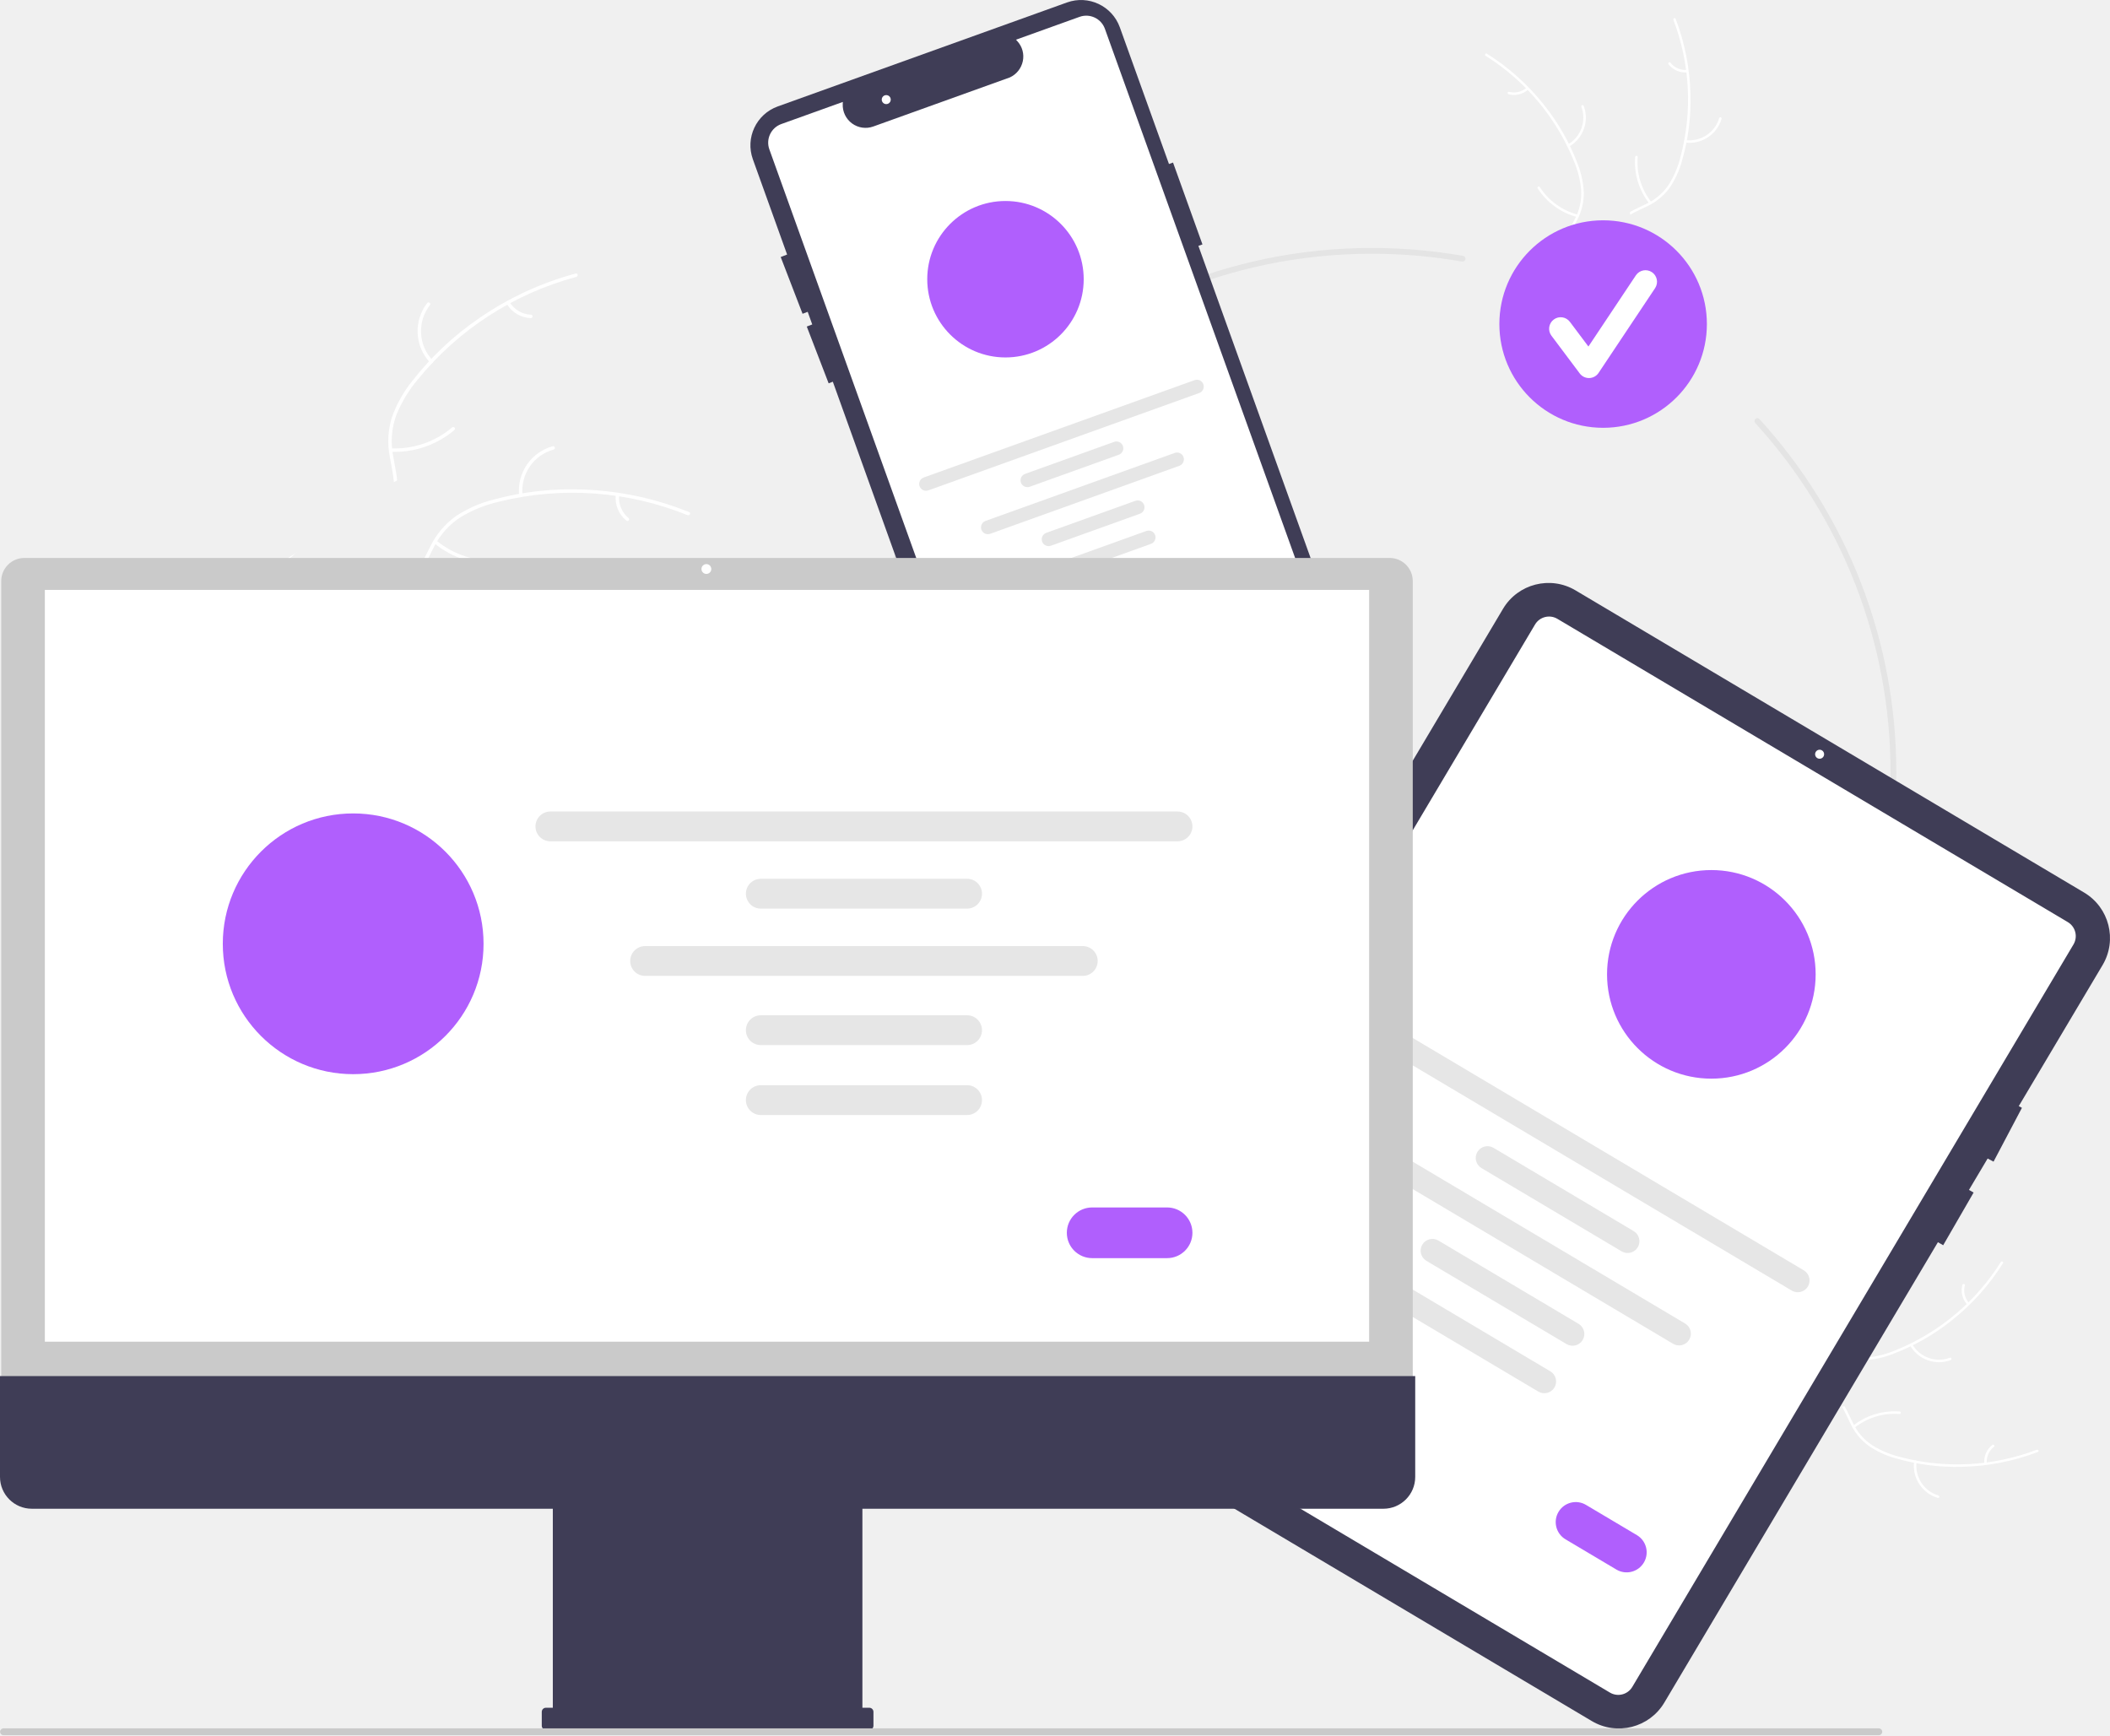
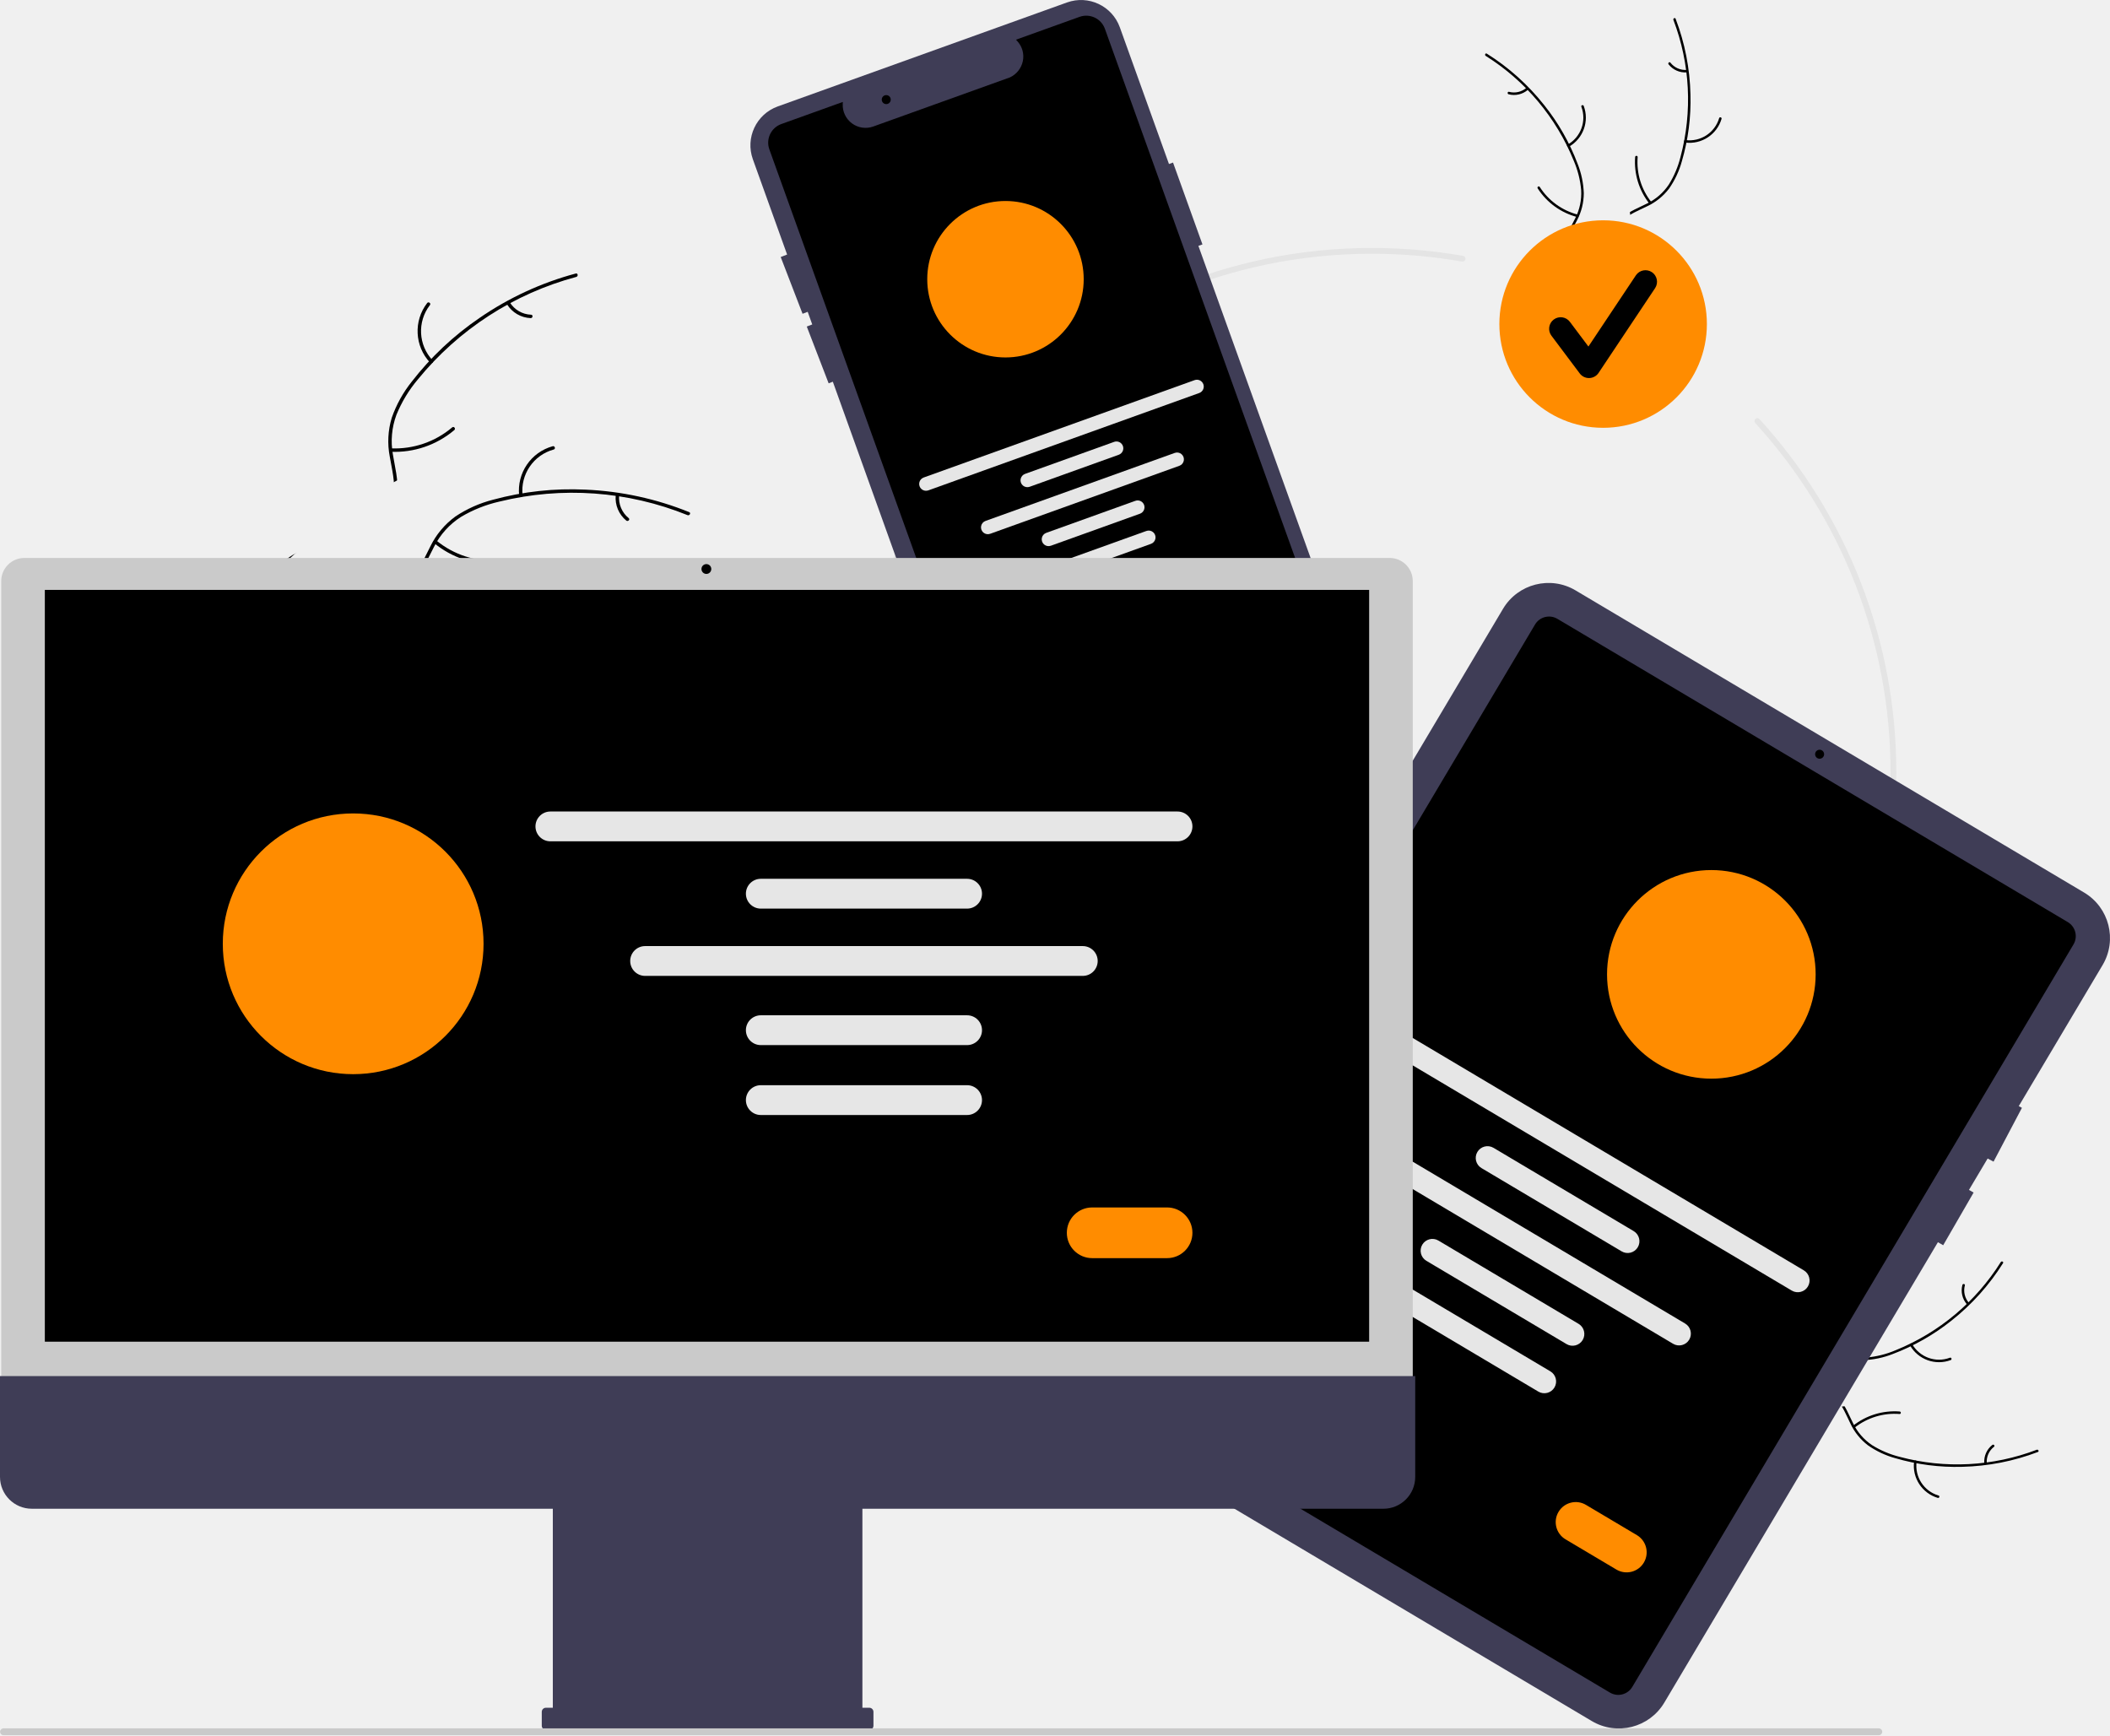
<svg xmlns="http://www.w3.org/2000/svg" id="eda1a55b-53a8-43b5-9383-13f99c95cdad" data-name="Layer 1" width="728.252" height="598.943" viewBox="0 0 728.252 598.943">
  <path d="M828.549,210.725c4.653-18.979.229-41.112-14.804-53.595a90.031,90.031,0,0,1-22.02,57.757c-5.393,6.171-12.034,12.472-12.296,20.663-.163,5.097,2.325,9.992,5.754,13.767,3.429,3.775,7.754,6.6,12.027,9.381l.628,1.107C811.595,245.929,823.896,229.704,828.549,210.725Z" transform="translate(-235.874 -150.5287)" fill="#f0f0f0" />
-   <path d="M813.443,157.407a76.953,76.953,0,0,1,2.45,47.282,33.138,33.138,0,0,1-4.048,9.561,19.006,19.006,0,0,1-7.557,6.554c-2.825,1.429-5.879,2.563-8.308,4.653a11.638,11.638,0,0,0-3.915,8.675c-.117,4.087,1.241,7.972,2.701,11.725,1.621,4.167,3.371,8.47,2.996,13.032-.045.553.815.591.86.039.652-7.938-4.739-14.643-5.594-22.342-.399-3.593.282-7.327,2.939-9.947,2.323-2.291,5.472-3.463,8.344-4.884a20.281,20.281,0,0,0,7.628-6.133,30.636,30.636,0,0,0,4.401-9.37A74.658,74.658,0,0,0,819.326,183.11a78.317,78.317,0,0,0-5.121-26.104c-.197-.516-.958-.112-.763.401Z" transform="translate(-235.874 -150.5287)" fill="#fff" />
-   <path d="M817.533,199.737a11.545,11.545,0,0,0,12.52-8.171c.156-.532-.663-.799-.819-.266a10.691,10.691,0,0,1-11.661,7.577c-.549-.072-.585.789-.039.86Z" transform="translate(-235.874 -150.5287)" fill="#fff" />
-   <path d="M805.816,220.269a22.253,22.253,0,0,1-4.721-15.515c.043-.553-.817-.591-.86-.039A23.146,23.146,0,0,0,805.18,220.85c.345.435.979-.148.636-.581Z" transform="translate(-235.874 -150.5287)" fill="#fff" />
-   <path d="M818.083,174.658a6.535,6.535,0,0,1-5.675-2.5c-.34-.439-.973.145-.636.581a7.323,7.323,0,0,0,6.272,2.779.445.445,0,0,0,.45-.411.433.433,0,0,0-.411-.45Z" transform="translate(-235.874 -150.5287)" fill="#fff" />
+   <path d="M813.443,157.407a76.953,76.953,0,0,1,2.45,47.282,33.138,33.138,0,0,1-4.048,9.561,19.006,19.006,0,0,1-7.557,6.554c-2.825,1.429-5.879,2.563-8.308,4.653a11.638,11.638,0,0,0-3.915,8.675c-.117,4.087,1.241,7.972,2.701,11.725,1.621,4.167,3.371,8.47,2.996,13.032-.045.553.815.591.86.039.652-7.938-4.739-14.643-5.594-22.342-.399-3.593.282-7.327,2.939-9.947,2.323-2.291,5.472-3.463,8.344-4.884a20.281,20.281,0,0,0,7.628-6.133,30.636,30.636,0,0,0,4.401-9.37A74.658,74.658,0,0,0,819.326,183.11a78.317,78.317,0,0,0-5.121-26.104c-.197-.516-.958-.112-.763.401Z" transform="translate(-235.874 -150.5287)" fill="rgb(176, 176, 176);" />
+   <path d="M817.533,199.737a11.545,11.545,0,0,0,12.52-8.171c.156-.532-.663-.799-.819-.266a10.691,10.691,0,0,1-11.661,7.577c-.549-.072-.585.789-.039.86Z" transform="translate(-235.874 -150.5287)" fill="rgb(176, 176, 176);" />
+   <path d="M805.816,220.269a22.253,22.253,0,0,1-4.721-15.515c.043-.553-.817-.591-.86-.039A23.146,23.146,0,0,0,805.18,220.85c.345.435.979-.148.636-.581Z" transform="translate(-235.874 -150.5287)" fill="rgb(176, 176, 176);" />
+   <path d="M818.083,174.658a6.535,6.535,0,0,1-5.675-2.5c-.34-.439-.973.145-.636.581a7.323,7.323,0,0,0,6.272,2.779.445.445,0,0,0,.45-.411.433.433,0,0,0-.411-.45Z" transform="translate(-235.874 -150.5287)" fill="rgb(176, 176, 176);" />
  <path d="M748.735,169.416c.204.28.409.56.611.847a86.065,86.065,0,0,1,7.223,11.948c.166.32.329.647.486.971a90.732,90.732,0,0,1,8.806,32.223,88.112,88.112,0,0,1,.062,13.388c-.441,6.156-1.408,12.796.164,18.568a15.114,15.114,0,0,0,.583,1.778l29.769,11.347c.081-.008.159-.009.24-.017l1.168.507c.033-.229.061-.467.094-.695.019-.133.032-.268.052-.4.011-.089.021-.179.036-.258.004-.03.007-.059.008-.082.015-.08.02-.156.033-.229q.247-1.994.467-3.999c.003-.007.003-.007-.001-.016a129.556,129.556,0,0,0,.007-30.63c-.04-.303-.077-.613-.131-.921a84.079,84.079,0,0,0-2.977-13.394,74.329,74.329,0,0,0-2.609-7.054A61.81,61.81,0,0,0,782.497,186.96c-8.528-9.707-20.066-16.579-32.789-17.484C749.382,169.453,749.063,169.432,748.735,169.416Z" transform="translate(-235.874 -150.5287)" fill="#f0f0f0" />
-   <path d="M748.658,169.819a76.953,76.953,0,0,1,30.424,36.277,33.138,33.138,0,0,1,2.525,10.071,19.006,19.006,0,0,1-2.088,9.783c-1.395,2.841-3.151,5.586-3.832,8.717a11.638,11.638,0,0,0,2.097,9.284c2.367,3.334,5.79,5.618,9.216,7.735,3.803,2.351,7.791,4.733,10.239,8.601.297.469,1.007-.019.71-.487-4.259-6.73-12.6-8.838-17.918-14.471-2.482-2.628-4.186-6.02-3.642-9.711.476-3.227,2.284-6.059,3.722-8.924a20.281,20.281,0,0,0,2.398-9.489,30.636,30.636,0,0,0-2.128-10.131,74.658,74.658,0,0,0-11.549-20.275,78.317,78.317,0,0,0-19.805-17.759c-.468-.294-.833.487-.368.779Z" transform="translate(-235.874 -150.5287)" fill="#fff" />
-   <path d="M777.409,201.155a11.545,11.545,0,0,0,5.077-14.062c-.196-.518-1.011-.238-.814.281a10.691,10.691,0,0,1-4.749,13.071c-.482.273.007.982.487.71Z" transform="translate(-235.874 -150.5287)" fill="#fff" />
-   <path d="M780.415,224.603a22.253,22.253,0,0,1-13.11-9.545c-.298-.468-1.008.02-.71.487a23.146,23.146,0,0,0,13.663,9.905c.538.139.693-.708.158-.847Z" transform="translate(-235.874 -150.5287)" fill="#fff" />
-   <path d="M762.749,180.8a6.535,6.535,0,0,1-6.036,1.421c-.535-.146-.69.702-.158.847a7.323,7.323,0,0,0,6.681-1.557.445.445,0,0,0,.112-.599.433.433,0,0,0-.599-.112Z" transform="translate(-235.874 -150.5287)" fill="#fff" />
+   <path d="M748.658,169.819a76.953,76.953,0,0,1,30.424,36.277,33.138,33.138,0,0,1,2.525,10.071,19.006,19.006,0,0,1-2.088,9.783c-1.395,2.841-3.151,5.586-3.832,8.717a11.638,11.638,0,0,0,2.097,9.284c2.367,3.334,5.79,5.618,9.216,7.735,3.803,2.351,7.791,4.733,10.239,8.601.297.469,1.007-.019.71-.487-4.259-6.73-12.6-8.838-17.918-14.471-2.482-2.628-4.186-6.02-3.642-9.711.476-3.227,2.284-6.059,3.722-8.924a20.281,20.281,0,0,0,2.398-9.489,30.636,30.636,0,0,0-2.128-10.131,74.658,74.658,0,0,0-11.549-20.275,78.317,78.317,0,0,0-19.805-17.759c-.468-.294-.833.487-.368.779Z" transform="translate(-235.874 -150.5287)" fill="rgb(176, 176, 176);" />
+   <path d="M777.409,201.155a11.545,11.545,0,0,0,5.077-14.062c-.196-.518-1.011-.238-.814.281a10.691,10.691,0,0,1-4.749,13.071c-.482.273.007.982.487.71Z" transform="translate(-235.874 -150.5287)" fill="rgb(176, 176, 176);" />
+   <path d="M780.415,224.603a22.253,22.253,0,0,1-13.11-9.545c-.298-.468-1.008.02-.71.487a23.146,23.146,0,0,0,13.663,9.905c.538.139.693-.708.158-.847Z" transform="translate(-235.874 -150.5287)" fill="rgb(176, 176, 176);" />
+   <path d="M762.749,180.8a6.535,6.535,0,0,1-6.036,1.421c-.535-.146-.69.702-.158.847a7.323,7.323,0,0,0,6.681-1.557.445.445,0,0,0,.112-.599.433.433,0,0,0-.599-.112Z" transform="translate(-235.874 -150.5287)" fill="rgb(176, 176, 176);" />
  <path d="M709.374,598.115c-99.804,0-181-81.196-181-181s81.196-181,181-181a182.729,182.729,0,0,1,31.477,2.728 1.0 1,0,1,1-.345,1.97A180.782,180.782,0,0,0,709.374,238.115c-98.701,0-179,80.299-179,179s80.299,179,179,179,179-80.299,179-179a178.548,178.548,0,0,0-46.695-120.569,1,1,0,0,1,1.478-1.348,180.544,180.544,0,0,1,47.217,121.916C890.374,516.919,809.178,598.115,709.374,598.115Z" transform="translate(-235.874 -150.5287)" fill="#e4e4e4" />
-   <circle cx="553.307" cy="111.852" r="35.811" fill="#b05ffd" />
-   <path d="M784.296,281.019a3.982,3.982,0,0,1-3.186-1.594l-9.77-13.027a3.983,3.983,0,1,1,6.374-4.78l6.392,8.522,16.416-24.624a3.984,3.984,0,0,1,6.629,4.419l-19.54,29.309a3.985,3.985,0,0,1-3.204,1.773C784.37,281.018,784.333,281.019,784.296,281.019Z" transform="translate(-235.874 -150.5287)" fill="#fff" />
+   <circle cx="553.307" cy="111.852" r="35.811" fill="darkorange" />
+   <path d="M784.296,281.019a3.982,3.982,0,0,1-3.186-1.594l-9.77-13.027a3.983,3.983,0,1,1,6.374-4.78l6.392,8.522,16.416-24.624a3.984,3.984,0,0,1,6.629,4.419l-19.54,29.309a3.985,3.985,0,0,1-3.204,1.773C784.37,281.018,784.333,281.019,784.296,281.019Z" transform="translate(-235.874 -150.5287)" fill="rgb(176, 176, 176);" />
  <path d="M704.717,389.026,649.494,235.396l1.4-.503-10.156-28.257-1.4.504-16.956-47.169a14.255,14.255,0,0,0-18.237-8.593l-99.833,35.885a14.256,14.256,0,0,0-8.594,18.237l11.822,32.889-2.213.852,7.547,19.597,1.771-.682,1.567,4.359-1.885.726,7.547,19.597,1.444-.556,54.736,152.274a14.23,14.23,0,0,0,18.238,8.594l99.832-35.885A14.273,14.273,0,0,0,704.717,389.026Z" transform="translate(-235.874 -150.5287)" fill="#3f3d56" />
-   <path d="M591.041,438.086a6.845,6.845,0,0,1-6.424-4.524L501.412,202.087a6.831,6.831,0,0,1,4.118-8.739l21.241-7.635-.032.743a7.874,7.874,0,0,0,10.53,7.742L584.41,177.254a7.974,7.974,0,0,0,4.488-5.636,7.808,7.808,0,0,0-1.861-6.835l-.498-.553,21.941-7.887a6.84,6.84,0,0,1,8.739,4.118L696.604,381.306a18.147,18.147,0,0,1-10.927,23.188L593.356,437.68A6.842,6.842,0,0,1,591.041,438.086Z" transform="translate(-235.874 -150.5287)" fill="#fff" />
-   <circle cx="347.033" cy="96.377" r="27" fill="#b05ffd" />
+   <path d="M591.041,438.086a6.845,6.845,0,0,1-6.424-4.524L501.412,202.087a6.831,6.831,0,0,1,4.118-8.739l21.241-7.635-.032.743a7.874,7.874,0,0,0,10.53,7.742L584.41,177.254a7.974,7.974,0,0,0,4.488-5.636,7.808,7.808,0,0,0-1.861-6.835l-.498-.553,21.941-7.887a6.84,6.84,0,0,1,8.739,4.118L696.604,381.306a18.147,18.147,0,0,1-10.927,23.188L593.356,437.68A6.842,6.842,0,0,1,591.041,438.086Z" transform="translate(-235.874 -150.5287)" fill="rgb(176, 176, 176);" />
+   <circle cx="347.033" cy="96.377" r="27" fill="darkorange" />
  <path d="M649.813,286.17l-93.502,33.61a2.362,2.362,0,1,1-1.598-4.445l93.502-33.61a2.362,2.362,0,0,1,1.598,4.445Z" transform="translate(-235.874 -150.5287)" fill="#e6e6e6" />
  <path d="M622.046,307.48l-30.756,11.055a2.362,2.362,0,1,1-1.598-4.445l30.756-11.055a2.362,2.362,0,0,1,1.598,4.445Z" transform="translate(-235.874 -150.5287)" fill="#e6e6e6" />
  <path d="M629.361,327.831l-30.756,11.055a2.362,2.362,0,1,1-1.598-4.445L627.763,323.386a2.362,2.362,0,0,1,1.598,4.445Z" transform="translate(-235.874 -150.5287)" fill="#e6e6e6" />
  <path d="M633.108,338.255,602.352,349.31a2.362,2.362,0,1,1-1.598-4.445l30.756-11.055a2.362,2.362,0,1,1,1.598,4.445Z" transform="translate(-235.874 -150.5287)" fill="#e6e6e6" />
  <path d="M642.901,311.313l-65.253,23.456a2.362,2.362,0,1,1-1.598-4.445l65.253-23.456a2.362,2.362,0,1,1,1.598,4.445Z" transform="translate(-235.874 -150.5287)" fill="#e6e6e6" />
-   <path d="M629.758,363.558l-11.167,4.014a4.016,4.016,0,0,1-2.717-7.559l11.167-4.014a4.016,4.016,0,0,1,2.717,7.559Z" transform="translate(-235.874 -150.5287)" fill="#b05ffd" />
-   <circle cx="305.882" cy="34.38" r="1.553" fill="#fff" />
+   <path d="M629.758,363.558l-11.167,4.014a4.016,4.016,0,0,1-2.717-7.559l11.167-4.014a4.016,4.016,0,0,1,2.717,7.559Z" transform="translate(-235.874 -150.5287)" fill="darkorange" />
+   <circle cx="305.882" cy="34.38" r="1.553" fill="rgb(176, 176, 176);" />
  <path d="M363.157,272.252c17.406-20.488,45.647-33.401,71.684-26.706a123.863,123.863,0,0,0-46.635,71.113c-2.531,10.987-4.202,23.471-13.122,30.366-5.55,4.291-13.014,5.464-19.986,4.685-6.972-.779-13.608-3.323-20.155-5.845l-1.741.193C337.581,319.535,345.752,292.741,363.157,272.252Z" transform="translate(-235.874 -150.5287)" fill="#f0f0f0" />
-   <path d="M434.775,246.107a105.87,105.87,0,0,0-54.686,35.389,45.591,45.591,0,0,0-7.395,12.221,26.149,26.149,0,0,0-1.213,13.708c.685,4.301,1.883,8.62,1.511,13.013a16.011,16.011,0,0,1-6.514,11.358c-4.461,3.426-9.887,5.044-15.248,6.442-5.953,1.552-12.16,3.07-16.944,7.166-.58.496-1.316-.432-.737-.928,8.323-7.127,20.144-6.522,29.417-11.776,4.327-2.452,7.941-6.222,8.719-11.295.681-4.436-.551-8.892-1.282-13.24a27.903,27.903,0,0,1,.687-13.448,42.148,42.148,0,0,1,6.898-12.46,102.712,102.712,0,0,1,23.391-21.986A107.747,107.747,0,0,1,434.607,244.933c.735-.197.898.978.168,1.173Z" transform="translate(-235.874 -150.5287)" fill="#fff" />
-   <path d="M384.289,275.674a15.884,15.884,0,0,1-.985-20.544c.467-.602,1.425.095.957.699a14.708,14.708,0,0,0,.955,19.109c.524.554-.407,1.288-.928.737Z" transform="translate(-235.874 -150.5287)" fill="#fff" />
-   <path d="M370.846,305.29A30.615,30.615,0,0,0,391.948,298.044c.581-.494,1.318.434.737.928a31.844,31.844,0,0,1-21.974,7.495c-.763-.034-.624-1.211.135-1.177Z" transform="translate(-235.874 -150.5287)" fill="#fff" />
-   <path d="M411.802,254.842a8.991,8.991,0,0,0,7.362,4.311c.763.025.623,1.202-.135,1.177a10.075,10.075,0,0,1-8.155-4.751.612.612,0,0,1,.095-.832.595.595,0,0,1,.832.095Z" transform="translate(-235.874 -150.5287)" fill="#fff" />
+   <path d="M434.775,246.107a105.87,105.87,0,0,0-54.686,35.389,45.591,45.591,0,0,0-7.395,12.221,26.149,26.149,0,0,0-1.213,13.708c.685,4.301,1.883,8.62,1.511,13.013a16.011,16.011,0,0,1-6.514,11.358c-4.461,3.426-9.887,5.044-15.248,6.442-5.953,1.552-12.16,3.07-16.944,7.166-.58.496-1.316-.432-.737-.928,8.323-7.127,20.144-6.522,29.417-11.776,4.327-2.452,7.941-6.222,8.719-11.295.681-4.436-.551-8.892-1.282-13.24a27.903,27.903,0,0,1,.687-13.448,42.148,42.148,0,0,1,6.898-12.46,102.712,102.712,0,0,1,23.391-21.986A107.747,107.747,0,0,1,434.607,244.933c.735-.197.898.978.168,1.173Z" transform="translate(-235.874 -150.5287)" fill="rgb(176, 176, 176);" />
+   <path d="M384.289,275.674a15.884,15.884,0,0,1-.985-20.544c.467-.602,1.425.095.957.699a14.708,14.708,0,0,0,.955,19.109c.524.554-.407,1.288-.928.737Z" transform="translate(-235.874 -150.5287)" fill="rgb(176, 176, 176);" />
+   <path d="M370.846,305.29A30.615,30.615,0,0,0,391.948,298.044c.581-.494,1.318.434.737.928a31.844,31.844,0,0,1-21.974,7.495c-.763-.034-.624-1.211.135-1.177Z" transform="translate(-235.874 -150.5287)" fill="rgb(176, 176, 176);" />
+   <path d="M411.802,254.842a8.991,8.991,0,0,0,7.362,4.311c.763.025.623,1.202-.135,1.177a10.075,10.075,0,0,1-8.155-4.751.612.612,0,0,1,.095-.832.595.595,0,0,1,.832.095Z" transform="translate(-235.874 -150.5287)" fill="rgb(176, 176, 176);" />
  <path d="M473.557,327.924c-.477-.002-.954-.004-1.437.002a118.406,118.406,0,0,0-19.142,1.581c-.49.073-.986.154-1.474.241a124.827,124.827,0,0,0-43.022,16.163,121.222,121.222,0,0,0-14.975,10.724c-6.508,5.454-13.13,11.886-20.832,14.787a20.794,20.794,0,0,1-2.452.784L333.573,348.168c-.056-.096-.118-.185-.174-.281l-1.507-.893c.229-.221.471-.445.7-.665.132-.129.273-.252.405-.38.091-.084.182-.168.259-.249.03-.028.061-.056.085-.076.077-.081.157-.148.229-.221q2.024-1.883,4.082-3.745c.005-.008.005-.008.019-.011,10.477-9.428,21.834-18.064,34.14-24.703.37-.2.746-.408,1.133-.596a115.674,115.674,0,0,1,17.332-7.48,102.264,102.264,0,0,1,9.967-2.779,85.037,85.037,0,0,1,26.536-1.658c17.697,1.681,34.66,9.004,45.927,22.457C472.994,327.233,473.274,327.572,473.557,327.924Z" transform="translate(-235.874 -150.5287)" fill="#f0f0f0" />
-   <path d="M473.169,328.336a105.87,105.87,0,0,0-64.97-4.669,45.591,45.591,0,0,0-13.263,5.305,26.149,26.149,0,0,0-9.222,10.215c-2.043,3.846-3.686,8.017-6.628,11.299a16.011,16.011,0,0,1-12.04,5.147c-5.624.049-10.931-1.926-16.053-4.037-5.687-2.344-11.558-4.87-17.844-4.479-.762.047-.79-1.137-.03-1.184,10.936-.679,20.011,6.921,30.578,8.308,4.931.647,10.086-.187,13.762-3.769,3.214-3.132,4.913-7.431,6.948-11.344a27.902,27.902,0,0,1,8.645-10.324,42.148,42.148,0,0,1,13.01-5.796,102.713,102.713,0,0,1,31.914-3.472,107.747,107.747,0,0,1,35.765,7.761c.705.285.128,1.321-.572,1.038Z" transform="translate(-235.874 -150.5287)" fill="#fff" />
-   <path d="M415.057,321.547a15.884,15.884,0,0,1,11.583-16.996c.736-.2,1.081.934.344,1.134a14.708,14.708,0,0,0-10.742,15.832c.084.758-1.101.783-1.184.03Z" transform="translate(-235.874 -150.5287)" fill="#fff" />
-   <path d="M386.493,337.1a30.615,30.615,0,0,0,21.211,6.92c.762-.045.791,1.14.03,1.184a31.844,31.844,0,0,1-22.057-7.245c-.589-.487.231-1.343.816-.859Z" transform="translate(-235.874 -150.5287)" fill="#fff" />
-   <path d="M449.567,321.479a8.991,8.991,0,0,0,3.282,7.875c.594.479-.226,1.335-.816.859a10.075,10.075,0,0,1-3.651-8.703.612.612,0,0,1,.577-.607.595.595,0,0,1,.607.577Z" transform="translate(-235.874 -150.5287)" fill="#fff" />
+   <path d="M473.169,328.336a105.87,105.87,0,0,0-64.97-4.669,45.591,45.591,0,0,0-13.263,5.305,26.149,26.149,0,0,0-9.222,10.215c-2.043,3.846-3.686,8.017-6.628,11.299a16.011,16.011,0,0,1-12.04,5.147c-5.624.049-10.931-1.926-16.053-4.037-5.687-2.344-11.558-4.87-17.844-4.479-.762.047-.79-1.137-.03-1.184,10.936-.679,20.011,6.921,30.578,8.308,4.931.647,10.086-.187,13.762-3.769,3.214-3.132,4.913-7.431,6.948-11.344a27.902,27.902,0,0,1,8.645-10.324,42.148,42.148,0,0,1,13.01-5.796,102.713,102.713,0,0,1,31.914-3.472,107.747,107.747,0,0,1,35.765,7.761c.705.285.128,1.321-.572,1.038Z" transform="translate(-235.874 -150.5287)" fill="rgb(176, 176, 176);" />
+   <path d="M415.057,321.547a15.884,15.884,0,0,1,11.583-16.996c.736-.2,1.081.934.344,1.134a14.708,14.708,0,0,0-10.742,15.832c.084.758-1.101.783-1.184.03Z" transform="translate(-235.874 -150.5287)" fill="rgb(176, 176, 176);" />
+   <path d="M386.493,337.1a30.615,30.615,0,0,0,21.211,6.92c.762-.045.791,1.14.03,1.184a31.844,31.844,0,0,1-22.057-7.245c-.589-.487.231-1.343.816-.859Z" transform="translate(-235.874 -150.5287)" fill="rgb(176, 176, 176);" />
+   <path d="M449.567,321.479a8.991,8.991,0,0,0,3.282,7.875c.594.479-.226,1.335-.816.859a10.075,10.075,0,0,1-3.651-8.703.612.612,0,0,1,.577-.607.595.595,0,0,1,.607.577Z" transform="translate(-235.874 -150.5287)" fill="rgb(176, 176, 176);" />
  <path d="M885.524,666.043c18.979,4.653,41.112.229,53.595-14.804a90.031,90.031,0,0,1-57.757-22.02c-6.171-5.393-12.472-12.034-20.663-12.296-5.097-.163-9.992,2.325-13.767,5.754-3.775,3.429-6.6,7.754-9.381,12.027l-1.107.628C850.32,649.088,866.545,661.389,885.524,666.043Z" transform="translate(-235.874 -150.5287)" fill="#f0f0f0" />
-   <path d="M938.842,650.936a76.953,76.953,0,0,1-47.282,2.45,33.138,33.138,0,0,1-9.561-4.048,19.006,19.006,0,0,1-6.554-7.557c-1.429-2.825-2.563-5.879-4.653-8.308a11.638,11.638,0,0,0-8.675-3.915c-4.087-.117-7.972,1.241-11.725,2.701-4.167,1.621-8.47,3.371-13.032,2.996-.553-.045-.591.815-.039.86,7.938.652,14.643-4.739,22.342-5.594,3.593-.399,7.327.282,9.947,2.939,2.291,2.323,3.463,5.472,4.884,8.344a20.281,20.281,0,0,0,6.133,7.628,30.636,30.636,0,0,0,9.37,4.401,74.657,74.657,0,0,0,23.142,2.986,78.317,78.317,0,0,0,26.104-5.121c.516-.197.112-.958-.401-.763Z" transform="translate(-235.874 -150.5287)" fill="#fff" />
-   <path d="M896.512,655.026a11.545,11.545,0,0,0,8.171,12.52c.532.156.799-.663.266-.819a10.691,10.691,0,0,1-7.577-11.661c.072-.549-.789-.585-.86-.039Z" transform="translate(-235.874 -150.5287)" fill="#fff" />
-   <path d="M875.98,643.309a22.253,22.253,0,0,1,15.515-4.721c.553.043.591-.817.039-.86a23.146,23.146,0,0,0-16.135,4.945c-.435.345.148.979.581.636Z" transform="translate(-235.874 -150.5287)" fill="#fff" />
-   <path d="M921.591,655.577a6.535,6.535,0,0,1,2.5-5.675c.439-.34-.145-.973-.581-.636a7.323,7.323,0,0,0-2.779,6.272.445.445,0,0,0,.411.45.433.433,0,0,0,.45-.411Z" transform="translate(-235.874 -150.5287)" fill="#fff" />
+   <path d="M938.842,650.936a76.953,76.953,0,0,1-47.282,2.45,33.138,33.138,0,0,1-9.561-4.048,19.006,19.006,0,0,1-6.554-7.557c-1.429-2.825-2.563-5.879-4.653-8.308a11.638,11.638,0,0,0-8.675-3.915c-4.087-.117-7.972,1.241-11.725,2.701-4.167,1.621-8.47,3.371-13.032,2.996-.553-.045-.591.815-.039.86,7.938.652,14.643-4.739,22.342-5.594,3.593-.399,7.327.282,9.947,2.939,2.291,2.323,3.463,5.472,4.884,8.344a20.281,20.281,0,0,0,6.133,7.628,30.636,30.636,0,0,0,9.37,4.401,74.657,74.657,0,0,0,23.142,2.986,78.317,78.317,0,0,0,26.104-5.121c.516-.197.112-.958-.401-.763Z" transform="translate(-235.874 -150.5287)" fill="rgb(176, 176, 176);" />
+   <path d="M896.512,655.026a11.545,11.545,0,0,0,8.171,12.52c.532.156.799-.663.266-.819a10.691,10.691,0,0,1-7.577-11.661c.072-.549-.789-.585-.86-.039Z" transform="translate(-235.874 -150.5287)" fill="rgb(176, 176, 176);" />
+   <path d="M875.98,643.309a22.253,22.253,0,0,1,15.515-4.721c.553.043.591-.817.039-.86a23.146,23.146,0,0,0-16.135,4.945c-.435.345.148.979.581.636Z" transform="translate(-235.874 -150.5287)" fill="rgb(176, 176, 176);" />
+   <path d="M921.591,655.577a6.535,6.535,0,0,1,2.5-5.675c.439-.34-.145-.973-.581-.636a7.323,7.323,0,0,0-2.779,6.272.445.445,0,0,0,.411.45.433.433,0,0,0,.45-.411Z" transform="translate(-235.874 -150.5287)" fill="rgb(176, 176, 176);" />
  <path d="M926.833,586.228c-.28.204-.56.409-.847.611a86.065,86.065,0,0,1-11.948,7.223c-.32.166-.647.329-.971.486a90.732,90.732,0,0,1-32.223,8.806,88.112,88.112,0,0,1-13.388.062c-6.156-.441-12.796-1.408-18.568.164a15.114,15.114,0,0,0-1.778.583l-11.347,29.769c.008.081.009.159.017.24l-.507,1.168c.229.033.467.061.695.094.133.019.268.032.4.052.089.011.179.021.258.036.03.004.059.007.082.008.08.015.156.02.229.033q1.994.247,3.999.467c.007.003.007.003.016-.001a129.556,129.556,0,0,0,30.63.007c.303-.04.613-.077.921-.131a84.079,84.079,0,0,0,13.394-2.977,74.329,74.329,0,0,0,7.054-2.609,61.81,61.81,0,0,0,16.335-10.326c9.707-8.528,16.579-20.066,17.484-32.789C926.796,586.876,926.817,586.556,926.833,586.228Z" transform="translate(-235.874 -150.5287)" fill="#f0f0f0" />
-   <path d="M926.43,586.151a76.953,76.953,0,0,1-36.277,30.424,33.138,33.138,0,0,1-10.071,2.525,19.006,19.006,0,0,1-9.783-2.088c-2.841-1.395-5.586-3.151-8.717-3.832a11.638,11.638,0,0,0-9.284,2.097c-3.334,2.367-5.618,5.79-7.735,9.216-2.351,3.803-4.733,7.791-8.601,10.239-.469.297.019,1.007.487.71,6.73-4.259,8.838-12.6,14.471-17.918,2.628-2.482,6.02-4.186,9.711-3.642,3.227.476,6.059,2.284,8.924,3.722a20.281,20.281,0,0,0,9.489,2.398,30.636,30.636,0,0,0,10.131-2.128,74.658,74.658,0,0,0,20.275-11.549A78.317,78.317,0,0,0,927.208,586.519c.294-.468-.487-.833-.779-.368Z" transform="translate(-235.874 -150.5287)" fill="#fff" />
-   <path d="M895.094,614.902a11.545,11.545,0,0,0,14.062,5.077c.518-.196.238-1.011-.281-.814a10.691,10.691,0,0,1-13.071-4.749c-.273-.482-.982.007-.71.487Z" transform="translate(-235.874 -150.5287)" fill="#fff" />
-   <path d="M871.646,617.909a22.253,22.253,0,0,1,9.545-13.11c.468-.298-.02-1.008-.487-.71a23.146,23.146,0,0,0-9.905,13.663c-.139.538.708.693.847.158Z" transform="translate(-235.874 -150.5287)" fill="#fff" />
-   <path d="M915.449,600.243a6.535,6.535,0,0,1-1.421-6.036c.146-.535-.702-.69-.847-.158a7.323,7.323,0,0,0,1.557,6.681.445.445,0,0,0,.599.112.433.433,0,0,0,.112-.599Z" transform="translate(-235.874 -150.5287)" fill="#fff" />
+   <path d="M926.43,586.151a76.953,76.953,0,0,1-36.277,30.424,33.138,33.138,0,0,1-10.071,2.525,19.006,19.006,0,0,1-9.783-2.088c-2.841-1.395-5.586-3.151-8.717-3.832a11.638,11.638,0,0,0-9.284,2.097c-3.334,2.367-5.618,5.79-7.735,9.216-2.351,3.803-4.733,7.791-8.601,10.239-.469.297.019,1.007.487.71,6.73-4.259,8.838-12.6,14.471-17.918,2.628-2.482,6.02-4.186,9.711-3.642,3.227.476,6.059,2.284,8.924,3.722a20.281,20.281,0,0,0,9.489,2.398,30.636,30.636,0,0,0,10.131-2.128,74.658,74.658,0,0,0,20.275-11.549A78.317,78.317,0,0,0,927.208,586.519c.294-.468-.487-.833-.779-.368Z" transform="translate(-235.874 -150.5287)" fill="rgb(176, 176, 176);" />
+   <path d="M895.094,614.902a11.545,11.545,0,0,0,14.062,5.077c.518-.196.238-1.011-.281-.814a10.691,10.691,0,0,1-13.071-4.749c-.273-.482-.982.007-.71.487Z" transform="translate(-235.874 -150.5287)" fill="rgb(176, 176, 176);" />
+   <path d="M871.646,617.909a22.253,22.253,0,0,1,9.545-13.11c.468-.298-.02-1.008-.487-.71a23.146,23.146,0,0,0-9.905,13.663c-.139.538.708.693.847.158Z" transform="translate(-235.874 -150.5287)" fill="rgb(176, 176, 176);" />
+   <path d="M915.449,600.243a6.535,6.535,0,0,1-1.421-6.036c.146-.535-.702-.69-.847-.158a7.323,7.323,0,0,0,1.557,6.681.445.445,0,0,0,.599.112.433.433,0,0,0,.112-.599Z" transform="translate(-235.874 -150.5287)" fill="rgb(176, 176, 176);" />
  <path d="M961.571,483.63l-28.94,48.7,1.1.58-9.8,18.58-2.04-1.08-6.44,10.83,1.6.92-10.5,18.18-1.82-1.05-94.43,158.92a18.274,18.274,0,0,1-25.02,6.37L609.731,640.27a18.272,18.272,0,0,1-6.37-25.02l151.27-254.58a18.274,18.274,0,0,1,25.02-6.37l175.55,104.31A18.281,18.281,0,0,1,961.571,483.63Z" transform="translate(-235.874 -150.5287)" fill="#3f3d56" />
-   <path d="M791.537,734.753,615.369,630.076a5.634,5.634,0,0,1-1.963-7.712L765.679,366.09a5.634,5.634,0,0,1,7.712-1.963L949.56,468.804a5.634,5.634,0,0,1,1.963,7.712L799.25,732.79A5.634,5.634,0,0,1,791.537,734.753Z" transform="translate(-235.874 -150.5287)" fill="#fff" />
-   <circle cx="628.028" cy="260.333" r="1.553" fill="#fff" />
+   <path d="M791.537,734.753,615.369,630.076a5.634,5.634,0,0,1-1.963-7.712L765.679,366.09a5.634,5.634,0,0,1,7.712-1.963L949.56,468.804a5.634,5.634,0,0,1,1.963,7.712L799.25,732.79A5.634,5.634,0,0,1,791.537,734.753Z" transform="translate(-235.874 -150.5287)" fill="rgb(176, 176, 176);" />
+   <circle cx="628.028" cy="260.333" r="1.553" fill="rgb(176, 176, 176);" />
  <path d="M854.291,595.994,707.234,508.615a4.066,4.066,0,1,1,4.154-6.991l147.057,87.379a4.066,4.066,0,1,1-4.154,6.991Z" transform="translate(-235.874 -150.5287)" fill="#e6e6e6" />
  <path d="M795.572,582.454l-48.371-28.741a4.066,4.066,0,1,1,4.154-6.991l48.371,28.741a4.066,4.066,0,0,1-4.154,6.991Z" transform="translate(-235.874 -150.5287)" fill="#e6e6e6" />
  <path d="M776.554,614.461l-48.371-28.741a4.066,4.066,0,0,1,4.154-6.991l48.371,28.741a4.066,4.066,0,1,1-4.154,6.991Z" transform="translate(-235.874 -150.5287)" fill="#e6e6e6" />
  <path d="M766.813,630.855l-48.371-28.741a4.066,4.066,0,1,1,4.154-6.991l48.371,28.741a4.066,4.066,0,1,1-4.154,6.991Z" transform="translate(-235.874 -150.5287)" fill="#e6e6e6" />
  <path d="M813.325,614.352l-102.627-60.979a4.066,4.066,0,0,1,4.154-6.991l102.627,60.979a4.066,4.066,0,1,1-4.154,6.991Z" transform="translate(-235.874 -150.5287)" fill="#e6e6e6" />
-   <path d="M793.764,692.284l-17.563-10.436a6.914,6.914,0,0,1,7.064-11.888l17.563,10.436a6.914,6.914,0,0,1-7.064,11.888Z" transform="translate(-235.874 -150.5287)" fill="#b05ffd" />
-   <circle cx="590.659" cy="336.314" r="36" fill="#b05ffd" />
+   <path d="M793.764,692.284l-17.563-10.436a6.914,6.914,0,0,1,7.064-11.888l17.563,10.436a6.914,6.914,0,0,1-7.064,11.888Z" transform="translate(-235.874 -150.5287)" fill="darkorange" />
+   <circle cx="590.659" cy="336.314" r="36" fill="darkorange" />
  <path d="M236.298,633.134H723.479V351.086a7.98,7.98,0,0,0-7.971-7.971H244.269a7.98,7.98,0,0,0-7.971,7.971Z" transform="translate(-235.874 -150.5287)" fill="#cacaca" />
-   <rect x="15.476" y="203.611" width="457.077" height="259.491" fill="#fff" />
+   <rect x="15.476" y="203.611" width="457.077" height="259.491" fill="rgb(176, 176, 176);" />
  <path d="M235.874,625.502v34.805a10.987,10.987,0,0,0,10.987,10.987H426.676v68.689h-2.389a1.427,1.427,0,0,0-1.427,1.427V746.188a1.427,1.427,0,0,0,1.427,1.427H535.914A1.427,1.427,0,0,0,537.341,746.188v-4.778a1.427,1.427,0,0,0-1.427-1.427h-2.389V671.295H713.34a10.987,10.987,0,0,0,10.987-10.987v-34.805Z" transform="translate(-235.874 -150.5287)" fill="#3f3d56" />
  <path d="M642.287,440.923H425.833a5.145,5.145,0,1,1,0-10.29H642.287a5.145,5.145,0,1,1,0,10.29Z" transform="translate(-235.874 -150.5287)" fill="#e6e6e6" />
  <path d="M569.659,464.149H498.461a5.145,5.145,0,1,1,0-10.291h71.198a5.145,5.145,0,1,1,0,10.291Z" transform="translate(-235.874 -150.5287)" fill="#e6e6e6" />
  <path d="M569.659,511.26H498.461a5.145,5.145,0,0,1,0-10.291h71.198a5.145,5.145,0,0,1,0,10.291Z" transform="translate(-235.874 -150.5287)" fill="#e6e6e6" />
  <path d="M569.659,535.39H498.461a5.145,5.145,0,1,1,0-10.29h71.198a5.145,5.145,0,1,1,0,10.29Z" transform="translate(-235.874 -150.5287)" fill="#e6e6e6" />
  <path d="M609.589,487.374H458.531a5.145,5.145,0,1,1,0-10.29H609.589a5.145,5.145,0,1,1,0,10.29Z" transform="translate(-235.874 -150.5287)" fill="#e6e6e6" />
-   <path d="M638.684,584.795H612.832a8.749,8.749,0,0,1,0-17.498h25.852a8.749,8.749,0,0,1,0,17.498Z" transform="translate(-235.874 -150.5287)" fill="#b05ffd" />
-   <circle cx="121.895" cy="325.766" r="45" fill="#b05ffd" />
+   <path d="M638.684,584.795H612.832a8.749,8.749,0,0,1,0-17.498h25.852a8.749,8.749,0,0,1,0,17.498Z" transform="translate(-235.874 -150.5287)" fill="darkorange" />
+   <circle cx="121.895" cy="325.766" r="45" fill="darkorange" />
  <path d="M884.359,749.471h-647.294a1.191,1.191,0,0,1,0-2.381h647.294a1.191,1.191,0,0,1,0,2.381Z" transform="translate(-235.874 -150.5287)" fill="#cacaca" />
-   <circle cx="243.802" cy="196.403" r="1.696" fill="#fff" />
+   <circle cx="243.802" cy="196.403" r="1.696" fill="rgb(176, 176, 176);" />
</svg>
